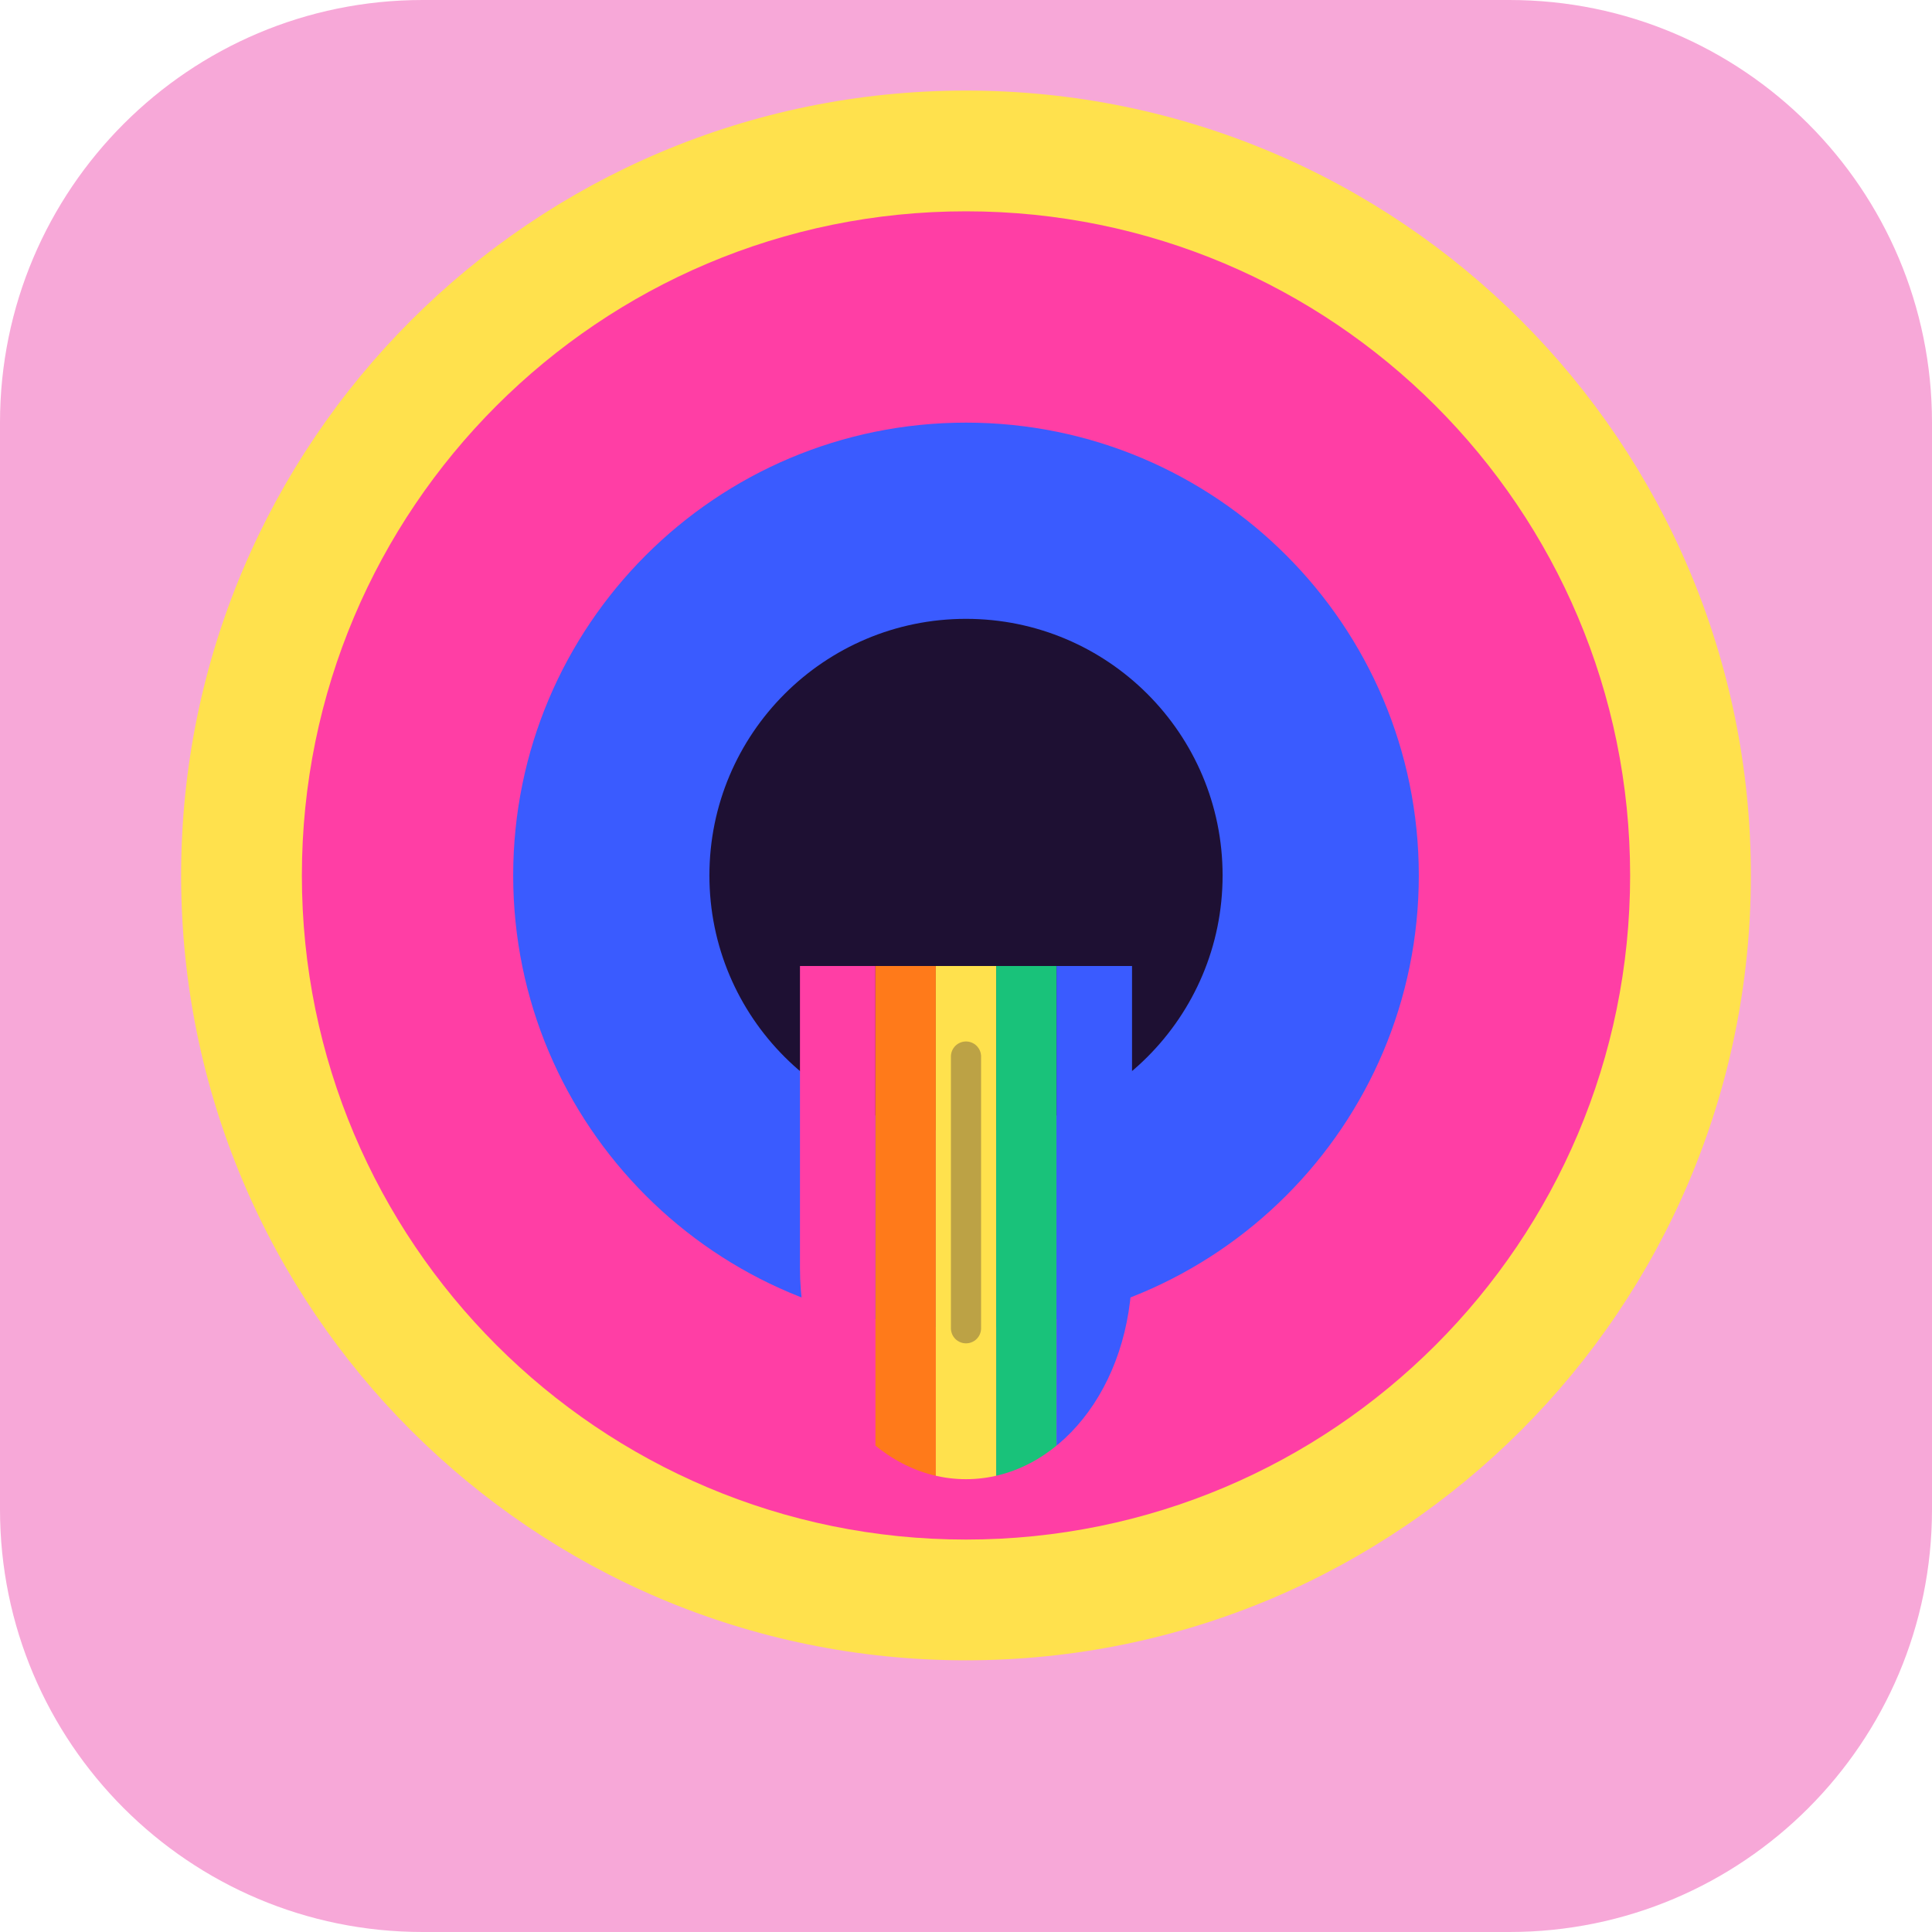
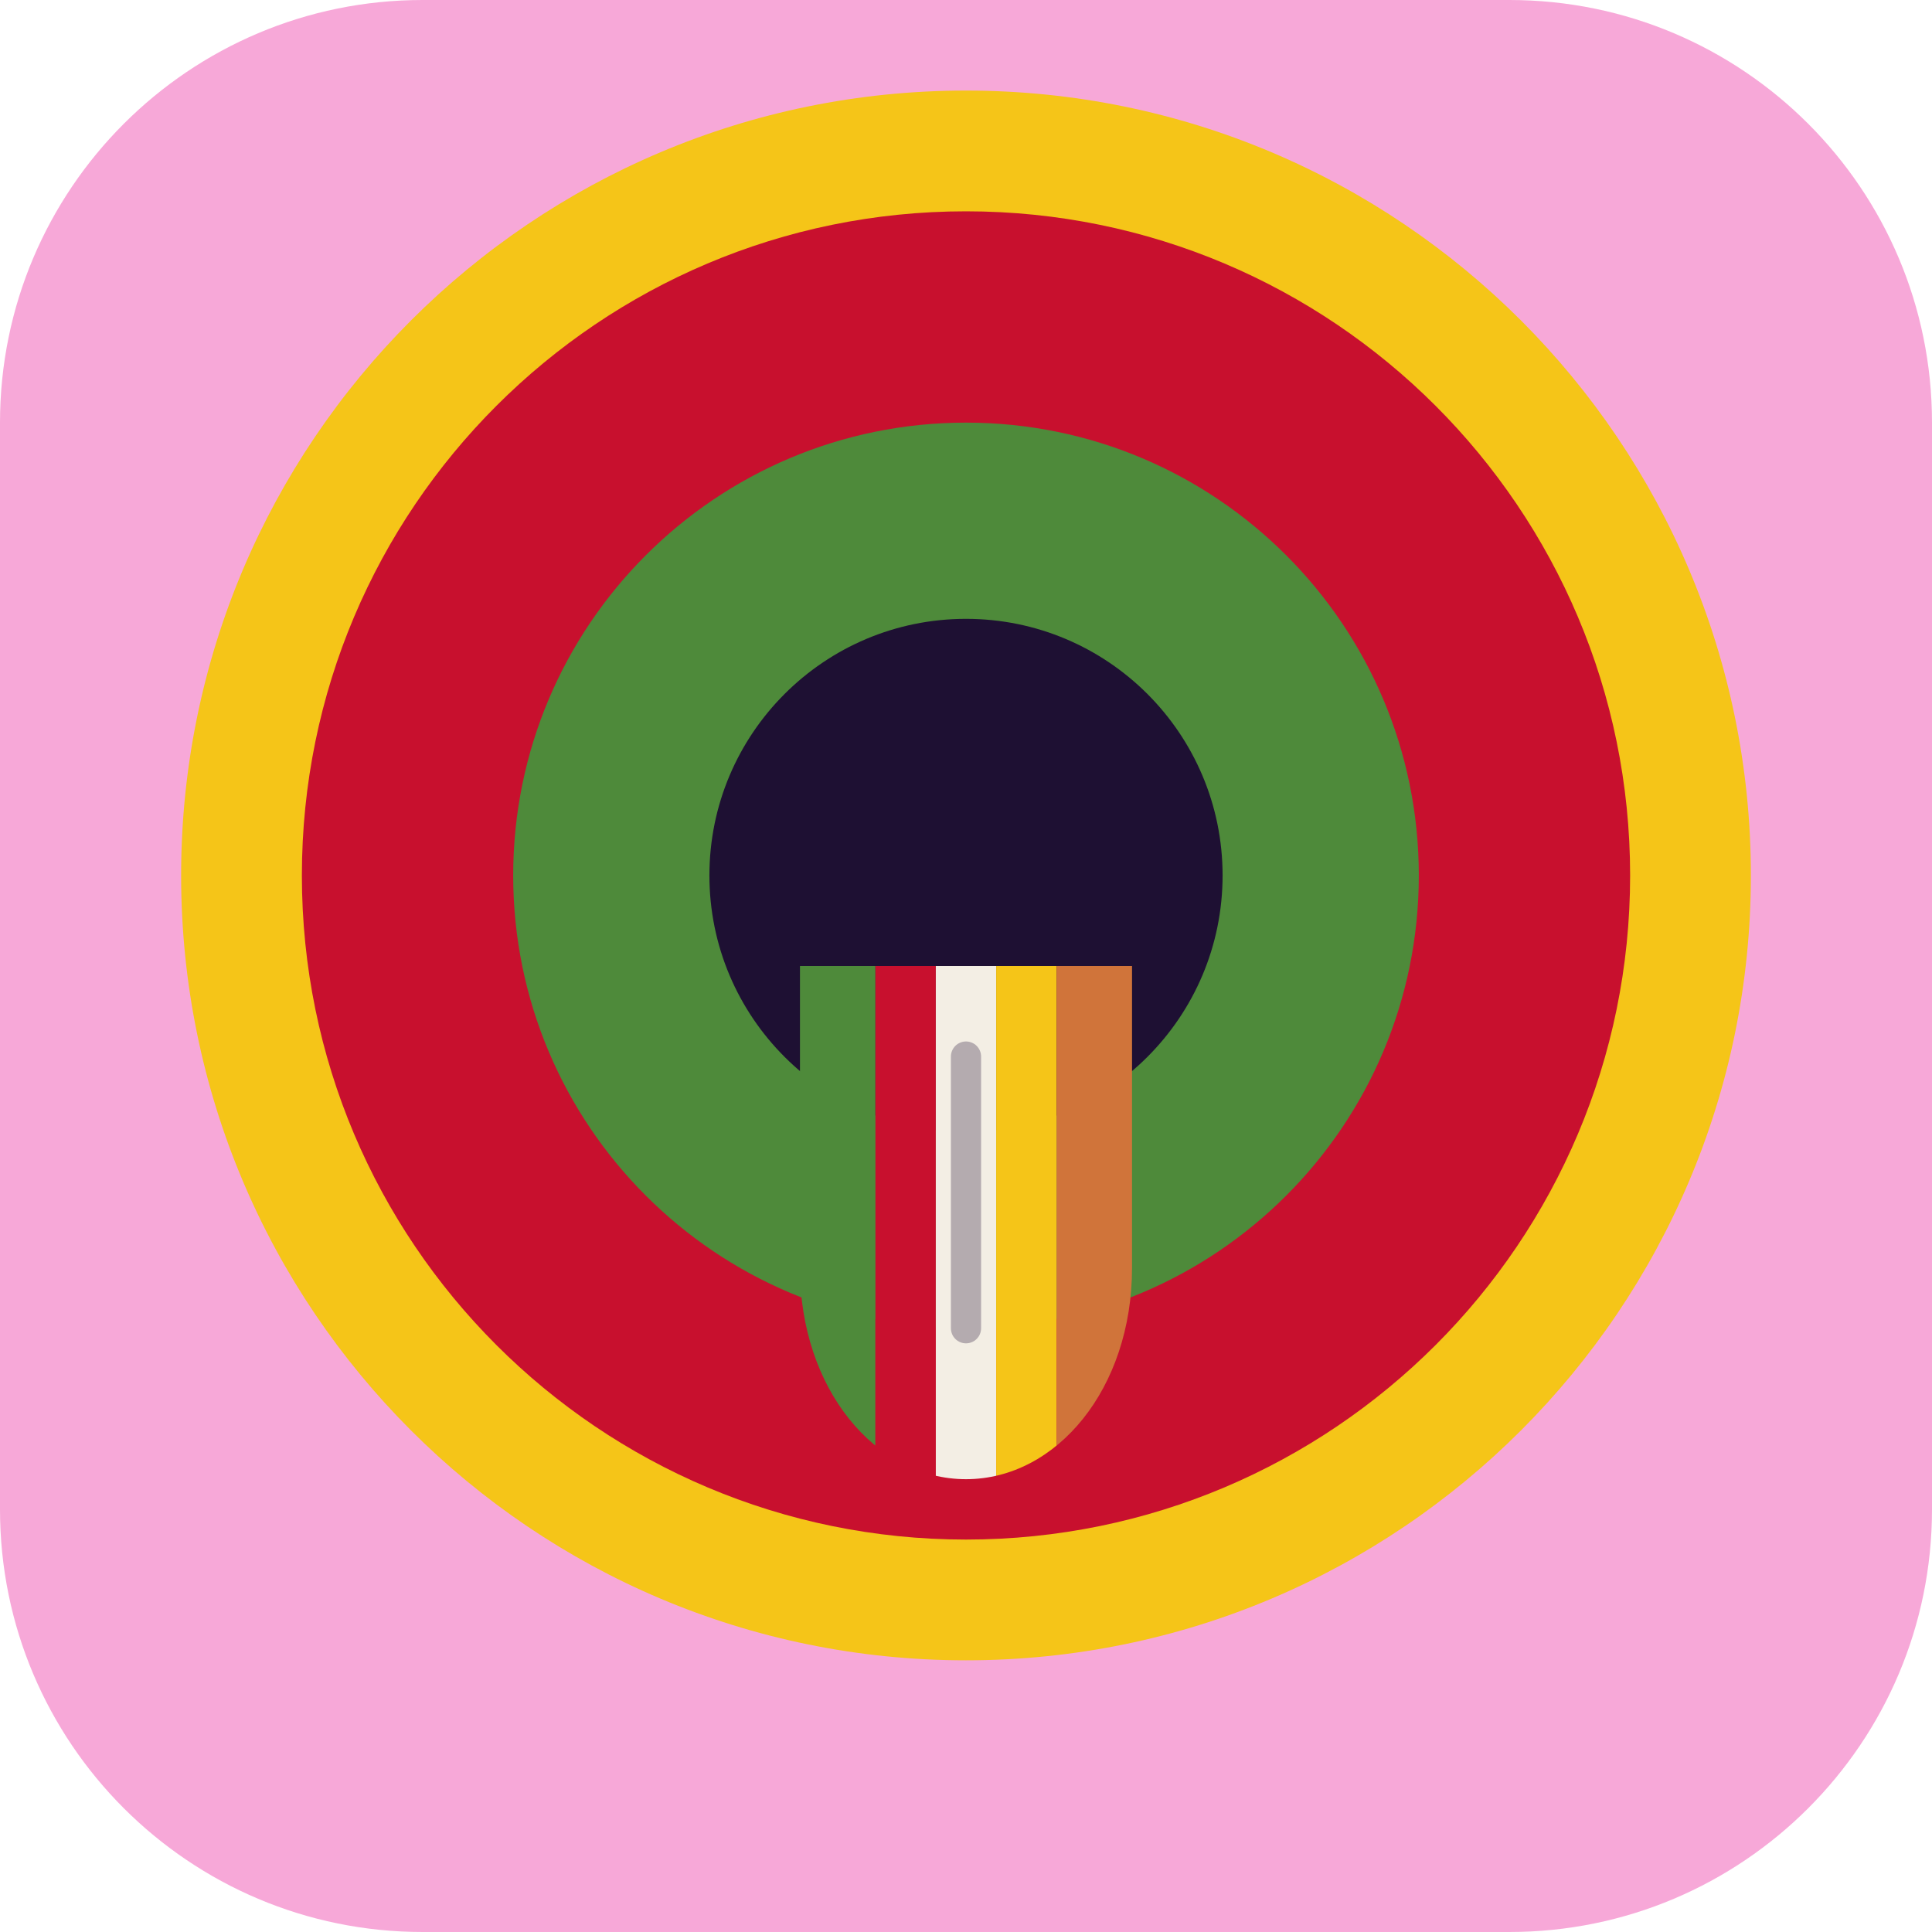
<svg xmlns="http://www.w3.org/2000/svg" viewBox="0 0 128 128">
  <rect width="128" height="128" rx="28" fill="#F7A8D8" />
  <g transform="translate(64 58)">
-     <circle r="52" fill="#FFE14D" />
-     <circle r="44" fill="#FF3EA5" />
-     <circle r="30" fill="#3A5BFF" />
+     <circle r="52" fill="#F5C518" />
+     <circle r="44" fill="#C8102E" />
+     <circle r="30" fill="#4E8A3A" />
    <circle r="17" fill="#1E1033" />
    <g transform="translate(0 6)">
      <clipPath id="lg">
        <path d="M-11 0v20c0 8 5 14 11 14s11-6 11-14V0Z" />
      </clipPath>
      <g clip-path="url(#lg)">
-         <rect x="-11" y="0" width="5" height="40" fill="#FF3EA5" />
-         <rect x="-6" y="0" width="4" height="40" fill="#FF7A1A" />
-         <rect x="-2" y="0" width="4" height="40" fill="#FFE14D" />
-         <rect x="2" y="0" width="4" height="40" fill="#19C27A" />
-         <rect x="6" y="0" width="5" height="40" fill="#3A5BFF" />
+         <rect x="-11" y="0" width="5" height="40" fill="#4E8A3A" />
+         <rect x="-6" y="0" width="4" height="40" fill="#C8102E" />
+         <rect x="-2" y="0" width="4" height="40" fill="#F3EEE4" />
+         <rect x="2" y="0" width="4" height="40" fill="#F5C518" />
+         <rect x="6" y="0" width="5" height="40" fill="#D0743A" />
      </g>
      <path d="M0 6v18" stroke="#1E1033" stroke-opacity=".3" stroke-width="2" stroke-linecap="round" />
    </g>
  </g>
</svg>
